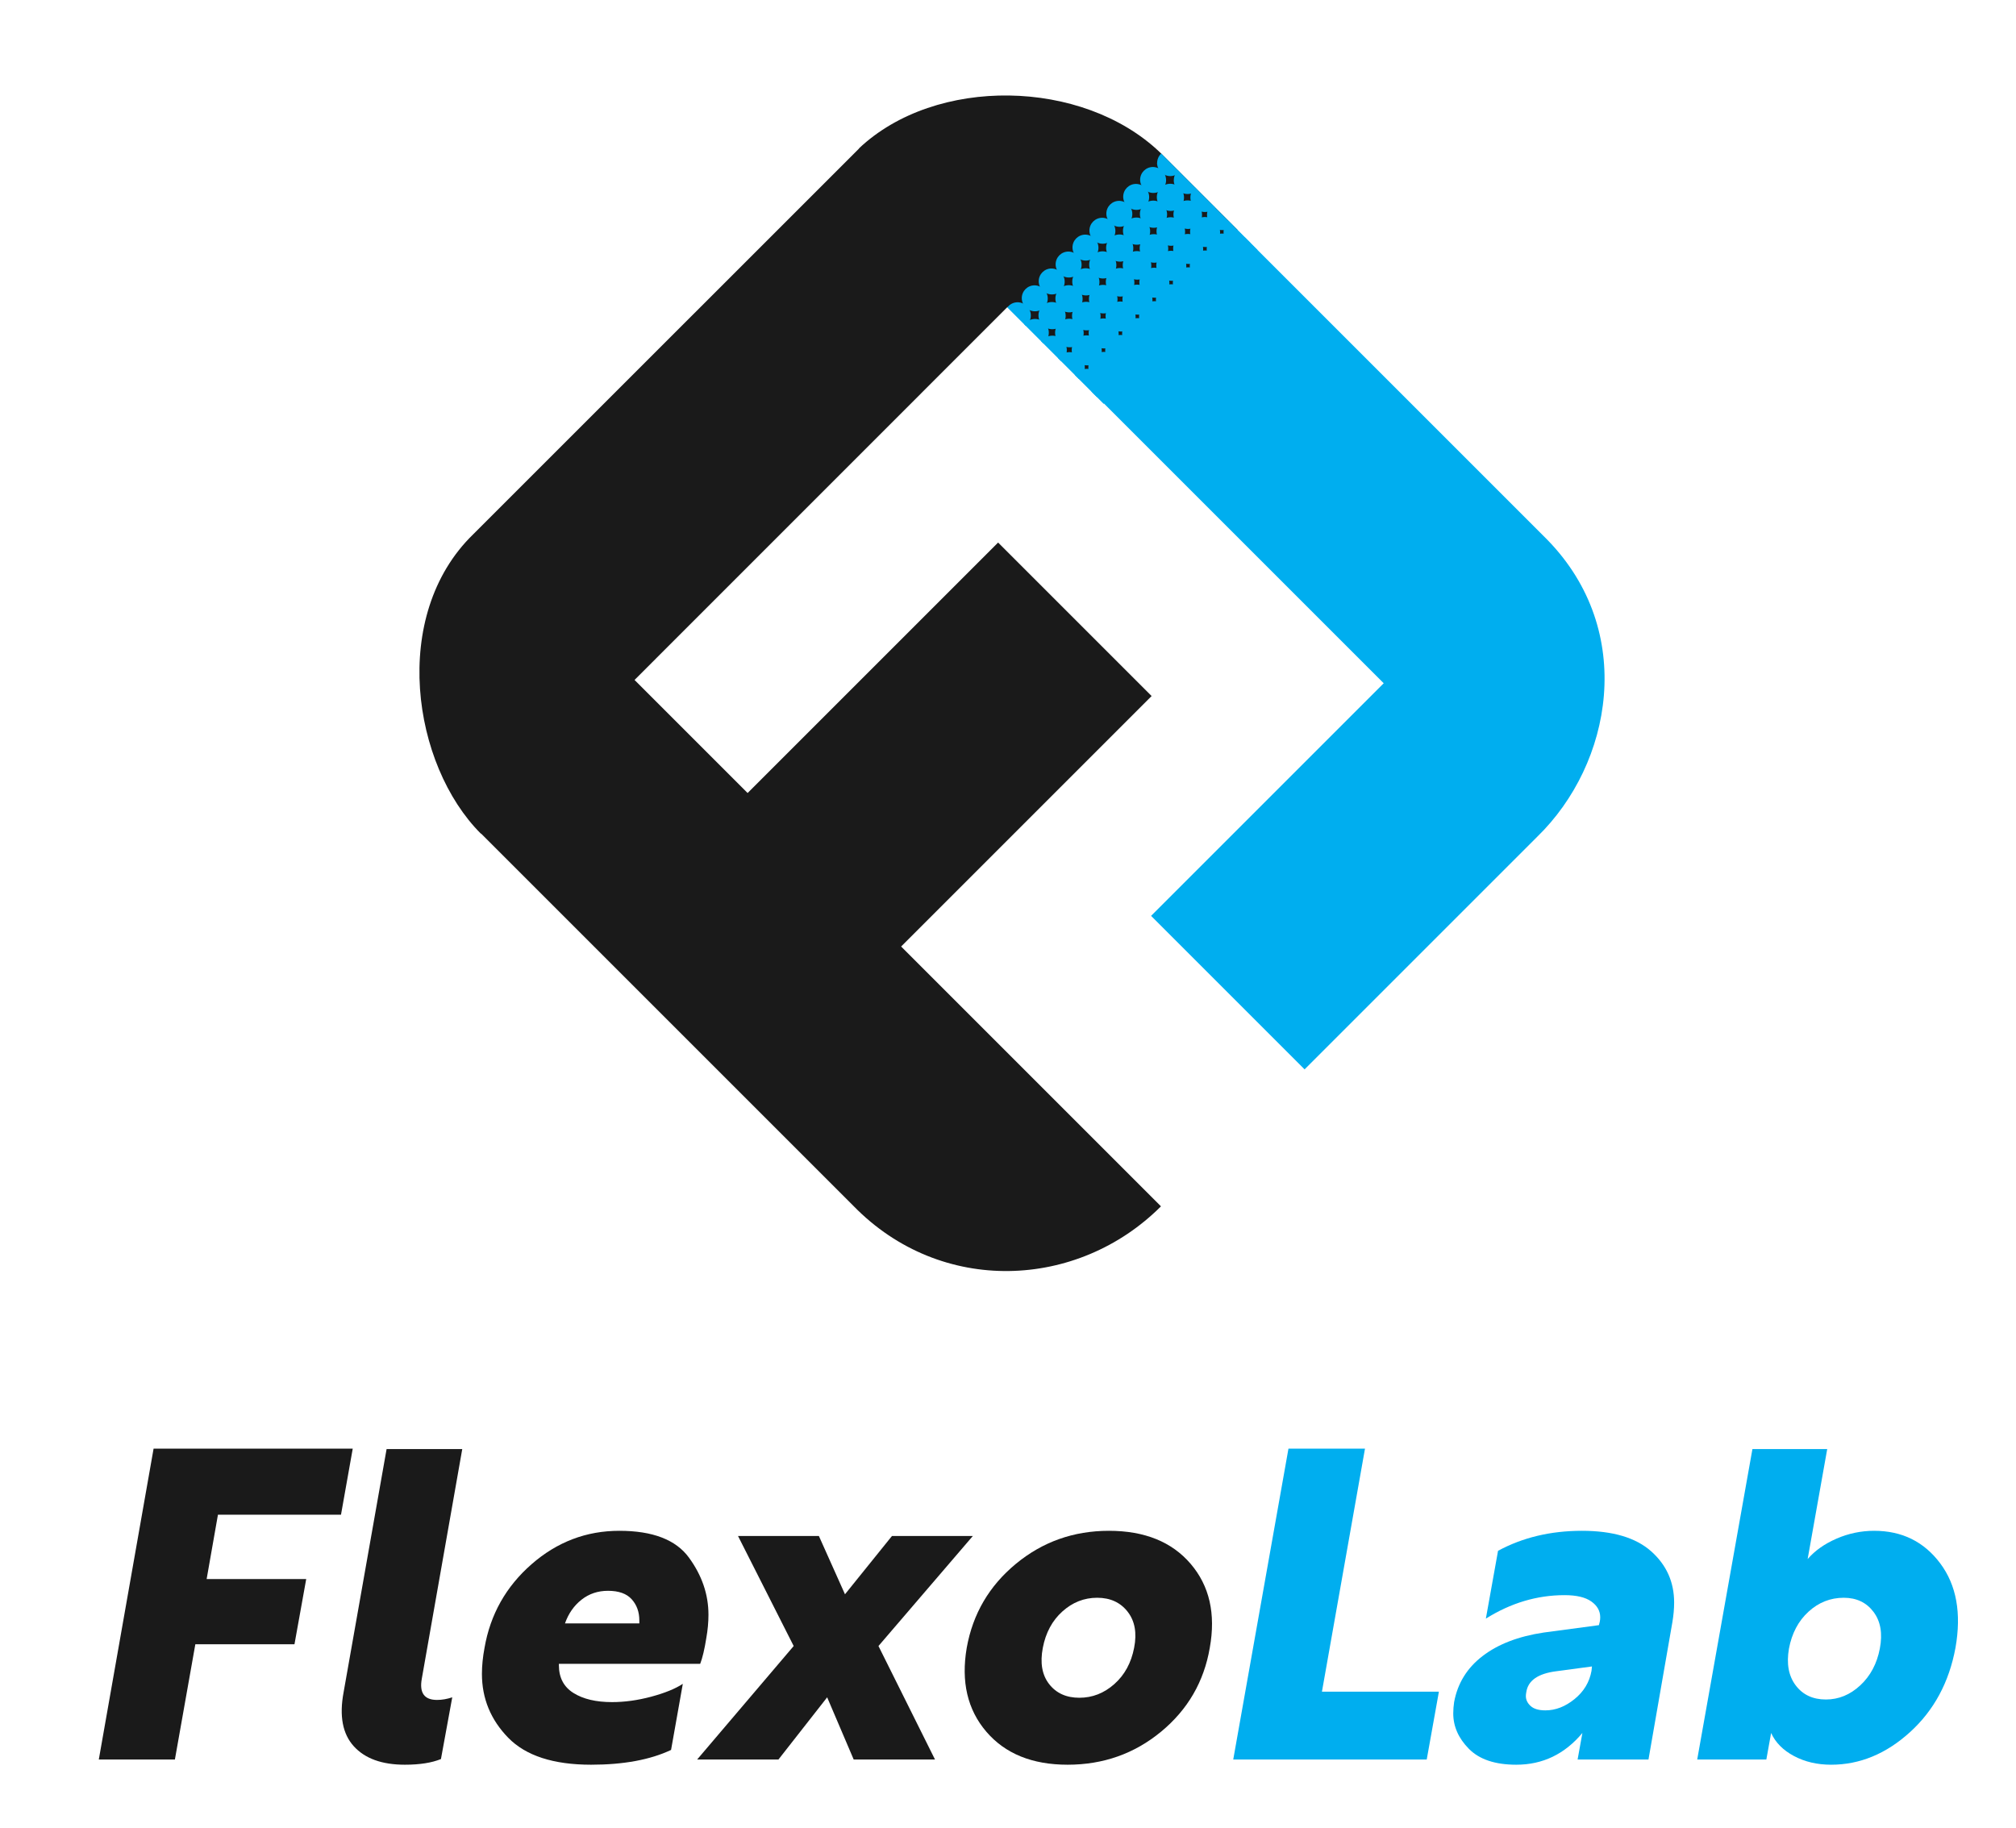
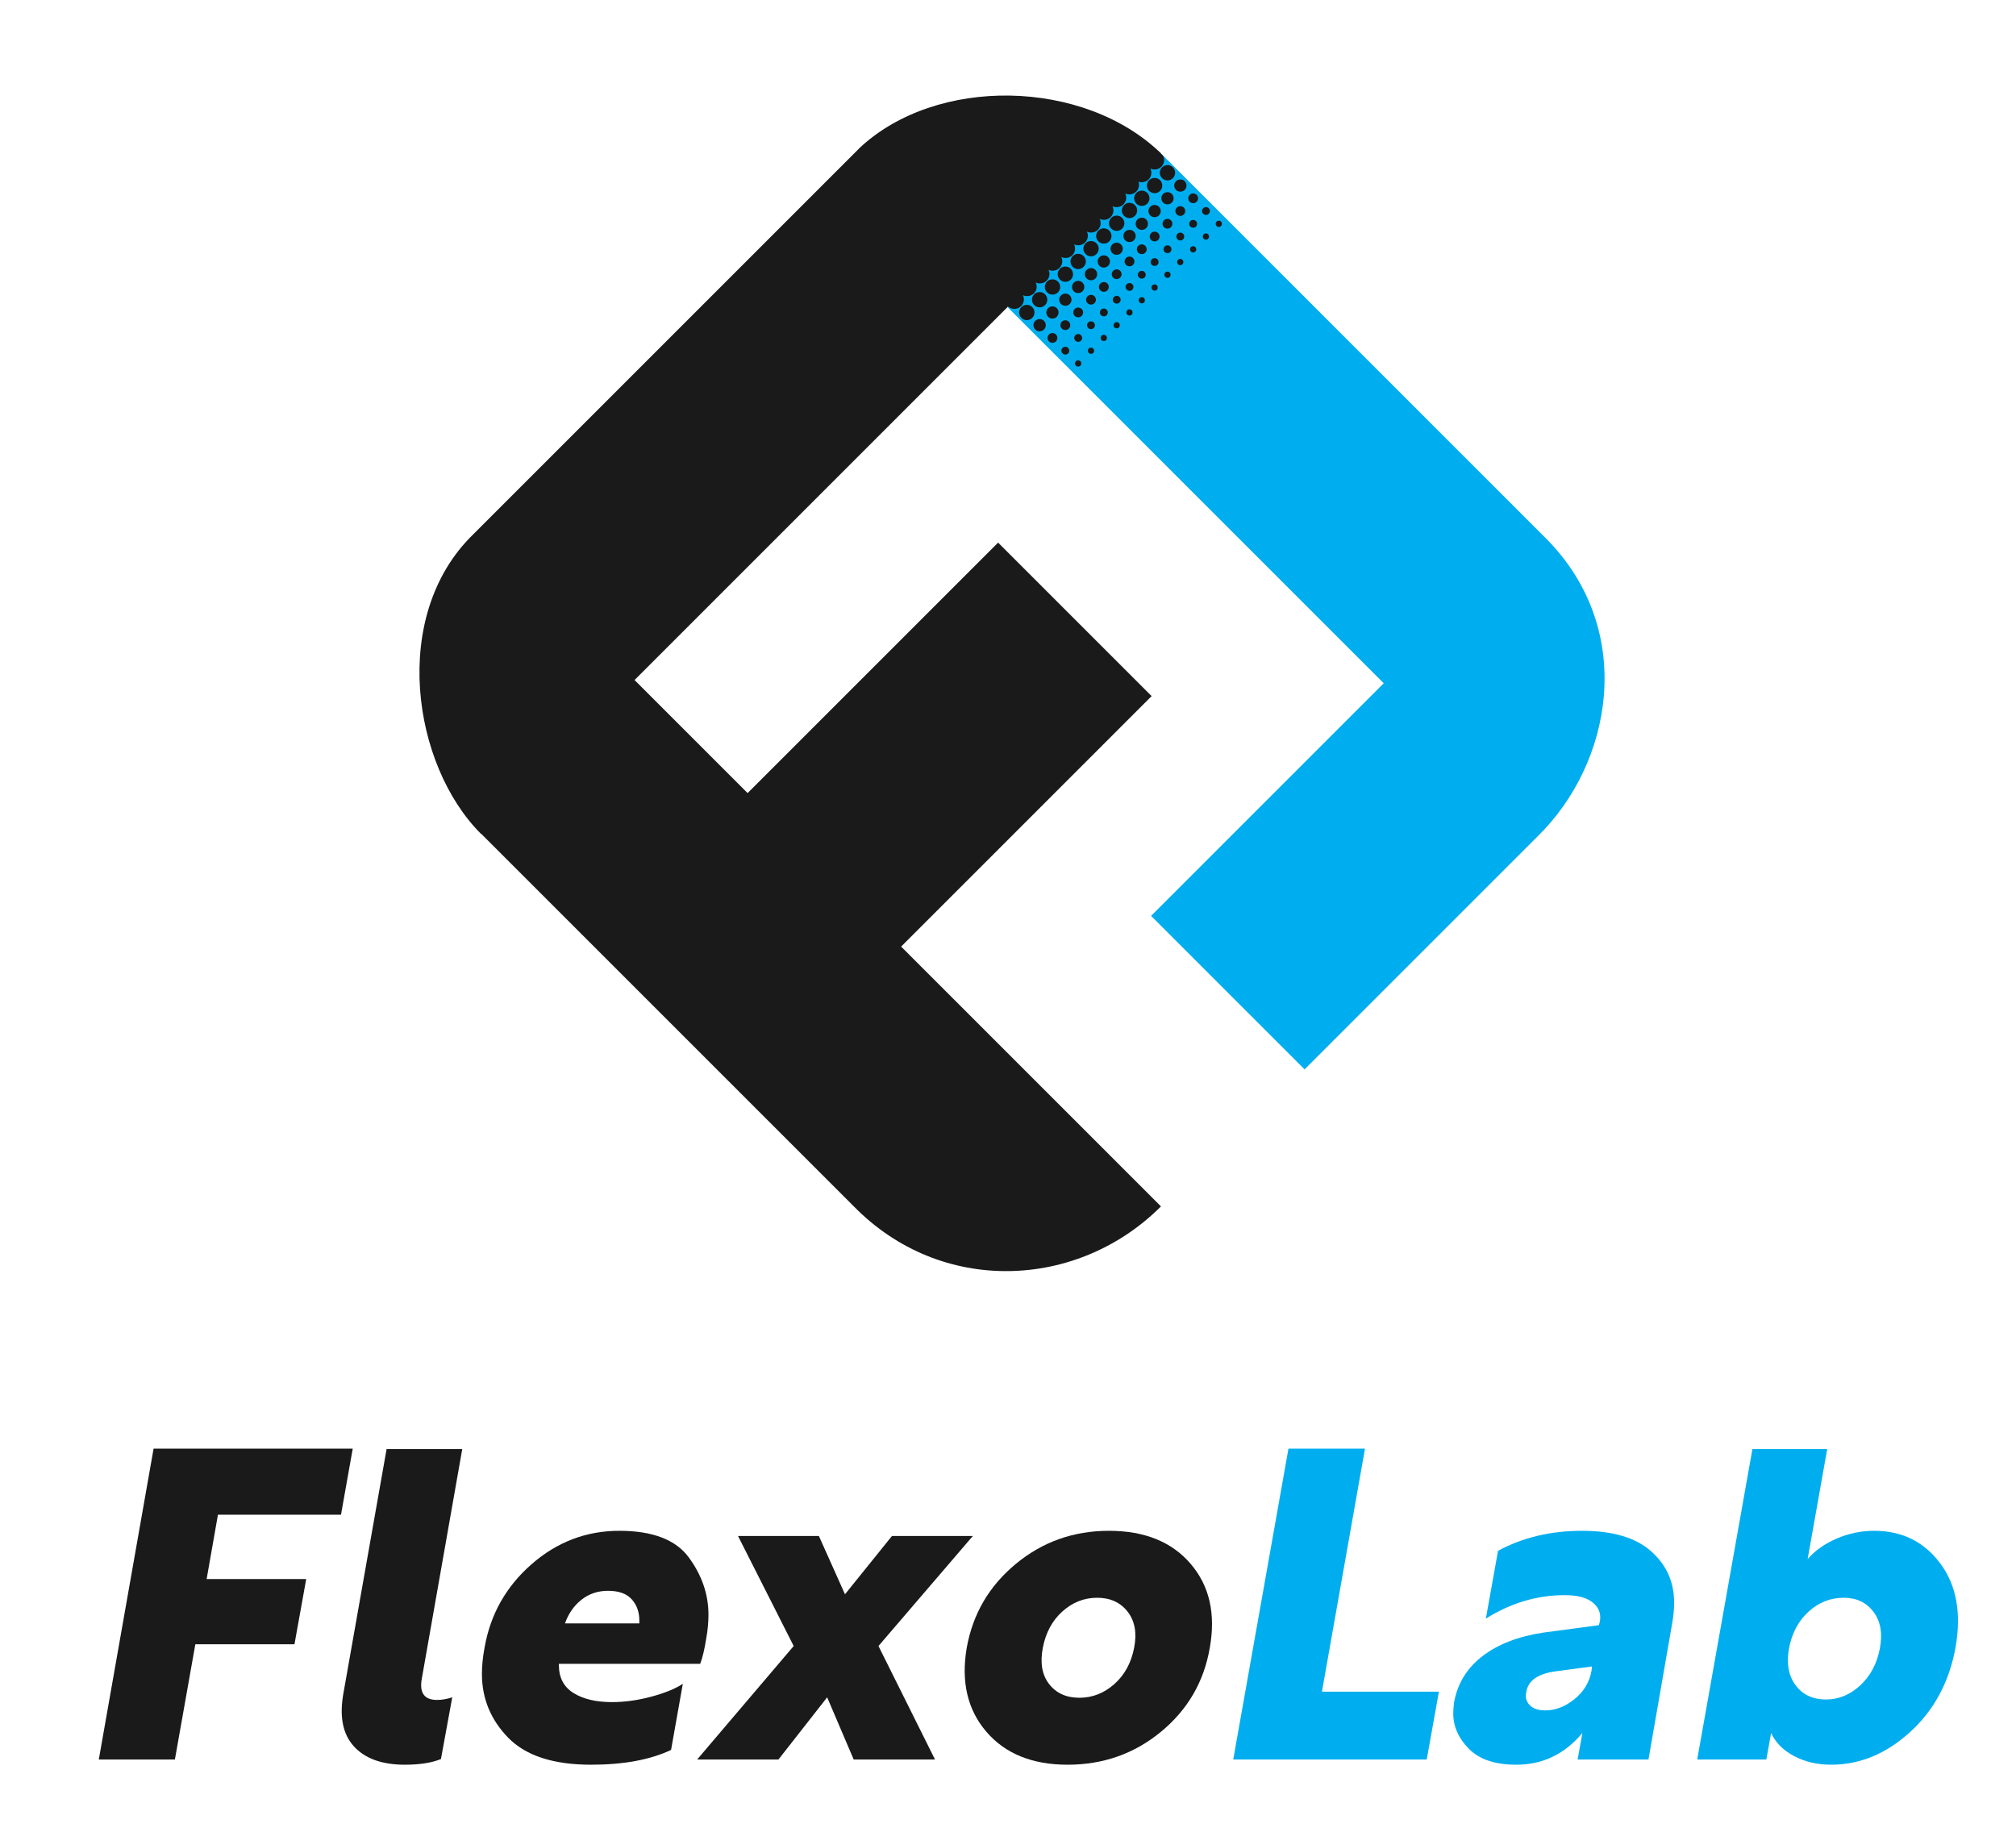
<svg xmlns="http://www.w3.org/2000/svg" viewBox="0 0 148.37 134.50">
  <defs>
    <style>
      .symbol-f { fill: #1A1A1A; fill-rule: evenodd; }
      .symbol-l { fill: #00AEEF; fill-rule: evenodd; }
      .text-main { fill: #1A1A1A; }
      .text-lab { fill: #00AEEF; }
    </style>
  </defs>
  <g>
-     <path d="M88.63,40.09l9.55,9.55,39.56,39.56-30.37,30.37,20.04,20.04,30.37-30.37c9.78-9.51,12.99-26.82,1.31-38.78l-50.42-50.42-20.04,20.04Z" transform="translate(24.184,0) scale(0.563761)" class="symbol-l" />
-     <path d="M69.25,19.39l-.65.65-49.74,49.73c-10.87,10.59-7.95,30.1,1.02,39.07l.02-.02,48.65,48.65c11.41,11.68,29.25,10.89,40.11.02l-33.92-33.92,32.7-32.7-20.04-20.04-32.7,32.7-14.76-14.76,48.69-48.7,9.99,9.99,20.04-20.04-10.15-10.15c-10.1-9.62-29.27-9.95-39.27-.5Z" transform="translate(24.184,0) scale(0.563761)" class="symbol-f" />
-     <path d="M88.61,40.14l2.39,2.39c.41-.3.68-.8.67-1.36,0-.93-.77-1.69-1.71-1.71-.56,0-1.05.26-1.35.68Z" transform="translate(24.184,0) scale(0.563761)" class="symbol-l" />
-     <path d="M90.81,42.34l2.51,2.51c.43-.32.7-.84.7-1.42,0-.98-.81-1.78-1.79-1.79-.58,0-1.09.27-1.41.7Z" transform="translate(24.184,0) scale(0.563761)" class="symbol-l" />
-     <path d="M93.01,44.54l2.64,2.64c.45-.34.73-.87.72-1.48,0-1.03-.85-1.87-1.88-1.88-.6,0-1.14.28-1.48.72Z" transform="translate(24.184,0) scale(0.563761)" class="symbol-l" />
-     <path d="M95.2,46.73l2.77,2.77c.46-.35.76-.91.75-1.55,0-1.08-.89-1.96-1.98-1.98-.63,0-1.19.29-1.54.75Z" transform="translate(24.184,0) scale(0.563761)" class="symbol-l" />
-     <path d="M97.39,48.93l2.91,2.91c.48-.37.78-.96.77-1.62-.01-1.13-.94-2.06-2.07-2.07-.66,0-1.24.3-1.61.78Z" transform="translate(24.184,0) scale(0.563761)" class="symbol-l" />
-     <path d="M99.58,51.12l1.6,1.6,1.69-1.69c-.4-.43-.97-.71-1.6-.72-.68,0-1.29.31-1.69.81Z" transform="translate(24.184,0) scale(0.563761)" class="symbol-l" />
-     <path d="M90.49,38.93c.01.94.78,1.7,1.71,1.71.94.01,1.69-.74,1.68-1.68,0-.93-.77-1.69-1.71-1.71-.93,0-1.68.74-1.68,1.68" transform="translate(24.184,0) scale(0.563761)" class="symbol-l" />
-     <path d="M92.67,41.19c.01.98.81,1.78,1.79,1.79.98.01,1.77-.78,1.76-1.76,0-.98-.81-1.78-1.79-1.79-.98,0-1.77.78-1.76,1.76" transform="translate(24.184,0) scale(0.563761)" class="symbol-l" />
-     <path d="M94.84,43.46c.01,1.03.86,1.87,1.88,1.88,1.03.01,1.86-.82,1.85-1.85,0-1.03-.85-1.87-1.88-1.88-1.03,0-1.86.82-1.85,1.85" transform="translate(24.184,0) scale(0.563761)" class="symbol-l" />
-     <path d="M97.01,45.72c.02,1.08.9,1.97,1.98,1.98,1.08.02,1.96-.86,1.94-1.94,0-1.08-.89-1.96-1.98-1.98-1.08,0-1.95.86-1.94,1.94" transform="translate(24.184,0) scale(0.563761)" class="symbol-l" />
-     <path d="M99.18,47.98c.02,1.14.94,2.06,2.07,2.07,1.14.02,2.05-.9,2.04-2.04-.01-1.13-.94-2.06-2.07-2.07-1.13-.01-2.05.91-2.04,2.04" transform="translate(24.184,0) scale(0.563761)" class="symbol-l" />
-     <path d="M101.34,50.24c0,.63.28,1.2.72,1.6l3.02-3.02c-.4-.43-.97-.71-1.6-.72-1.19-.01-2.15.95-2.14,2.14Z" transform="translate(24.184,0) scale(0.563761)" class="symbol-l" />
-     <path d="M92.7,36.73c.01.94.78,1.7,1.71,1.71.94.01,1.69-.74,1.68-1.68,0-.93-.77-1.69-1.71-1.71-.93,0-1.68.74-1.68,1.68" transform="translate(24.184,0) scale(0.563761)" class="symbol-l" />
-     <path d="M94.88,38.99c.01.98.81,1.78,1.79,1.79.98.01,1.77-.78,1.76-1.76,0-.98-.81-1.78-1.79-1.79-.98,0-1.77.78-1.76,1.76" transform="translate(24.184,0) scale(0.563761)" class="symbol-l" />
-     <path d="M97.05,41.25c.01,1.03.86,1.87,1.88,1.88,1.03.01,1.86-.82,1.85-1.85,0-1.03-.85-1.87-1.88-1.88-1.03,0-1.86.82-1.85,1.85" transform="translate(24.184,0) scale(0.563761)" class="symbol-l" />
-     <path d="M99.22,43.51c.02,1.08.9,1.97,1.98,1.98,1.08.02,1.96-.86,1.94-1.94,0-1.08-.89-1.96-1.98-1.98-1.08,0-1.95.86-1.94,1.94" transform="translate(24.184,0) scale(0.563761)" class="symbol-l" />
-     <path d="M101.38,45.77c.02,1.14.94,2.06,2.07,2.07,1.14.02,2.05-.9,2.04-2.04-.01-1.13-.94-2.06-2.07-2.07-1.13-.01-2.05.91-2.04,2.04" transform="translate(24.184,0) scale(0.563761)" class="symbol-l" />
-     <path d="M103.54,48.03c0,.63.28,1.2.72,1.6l3.02-3.02c-.4-.43-.97-.71-1.6-.72-1.19-.01-2.15.95-2.14,2.14Z" transform="translate(24.184,0) scale(0.563761)" class="symbol-l" />
-     <path d="M94.91,34.52c.01.94.78,1.7,1.71,1.71.94.01,1.69-.74,1.68-1.68,0-.93-.77-1.69-1.71-1.71-.93,0-1.68.74-1.68,1.68" transform="translate(24.184,0) scale(0.563761)" class="symbol-l" />
-     <path d="M97.08,36.78c.01.98.81,1.78,1.79,1.79.98.01,1.77-.78,1.76-1.76,0-.98-.81-1.78-1.79-1.79-.98,0-1.77.78-1.76,1.76" transform="translate(24.184,0) scale(0.563761)" class="symbol-l" />
-     <path d="M99.26,39.04c.01,1.03.86,1.87,1.88,1.88,1.03.01,1.86-.82,1.85-1.85,0-1.03-.85-1.87-1.88-1.88-1.03,0-1.86.82-1.85,1.85" transform="translate(24.184,0) scale(0.563761)" class="symbol-l" />
-     <path d="M101.43,41.3c.02,1.08.9,1.97,1.98,1.98,1.08.02,1.96-.86,1.94-1.94,0-1.08-.89-1.96-1.98-1.98-1.08,0-1.95.86-1.94,1.94" transform="translate(24.184,0) scale(0.563761)" class="symbol-l" />
-     <path d="M103.59,43.57c.02,1.14.94,2.06,2.07,2.07,1.14.02,2.05-.9,2.04-2.04-.01-1.13-.94-2.06-2.07-2.07-1.13-.01-2.05.91-2.04,2.04" transform="translate(24.184,0) scale(0.563761)" class="symbol-l" />
-     <path d="M105.75,45.83c0,.63.28,1.2.72,1.6l3.02-3.02c-.4-.43-.97-.71-1.6-.72-1.19-.01-2.15.95-2.14,2.14Z" transform="translate(24.184,0) scale(0.563761)" class="symbol-l" />
-     <path d="M97.11,32.31c.01.94.78,1.7,1.71,1.71.94.01,1.69-.74,1.68-1.68,0-.93-.77-1.69-1.71-1.71-.93,0-1.68.74-1.68,1.68" transform="translate(24.184,0) scale(0.563761)" class="symbol-l" />
-     <path d="M99.29,34.57c.01.98.81,1.78,1.79,1.79.98.01,1.77-.78,1.76-1.76,0-.98-.81-1.78-1.79-1.79-.98,0-1.77.78-1.76,1.76" transform="translate(24.184,0) scale(0.563761)" class="symbol-l" />
-     <path d="M101.46,36.84c.01,1.03.86,1.87,1.88,1.88,1.03.01,1.86-.82,1.85-1.85,0-1.03-.85-1.87-1.88-1.88-1.03,0-1.86.82-1.85,1.85" transform="translate(24.184,0) scale(0.563761)" class="symbol-l" />
-     <path d="M103.63,39.1c.02,1.08.9,1.97,1.98,1.98,1.08.02,1.96-.86,1.94-1.94,0-1.08-.89-1.96-1.98-1.98-1.08,0-1.95.86-1.94,1.94" transform="translate(24.184,0) scale(0.563761)" class="symbol-l" />
-     <path d="M105.8,41.36c.02,1.14.94,2.06,2.07,2.07,1.14.02,2.05-.9,2.04-2.04-.01-1.13-.94-2.06-2.07-2.07-1.13-.01-2.05.91-2.04,2.04" transform="translate(24.184,0) scale(0.563761)" class="symbol-l" />
-     <path d="M107.96,43.62c0,.63.28,1.2.72,1.6l3.02-3.02c-.4-.43-.97-.71-1.6-.72-1.19-.01-2.15.95-2.14,2.14Z" transform="translate(24.184,0) scale(0.563761)" class="symbol-l" />
-     <path d="M99.32,30.11c.01.94.78,1.7,1.71,1.71.94.01,1.69-.74,1.68-1.68,0-.93-.77-1.69-1.71-1.71-.93,0-1.68.74-1.68,1.68" transform="translate(24.184,0) scale(0.563761)" class="symbol-l" />
-     <path d="M101.5,32.37c.01.98.81,1.78,1.79,1.79.98.01,1.77-.78,1.76-1.76,0-.98-.81-1.78-1.79-1.79-.98,0-1.77.78-1.76,1.76" transform="translate(24.184,0) scale(0.563761)" class="symbol-l" />
-     <path d="M103.67,34.63c.01,1.03.86,1.87,1.88,1.88,1.03.01,1.86-.82,1.85-1.85,0-1.03-.85-1.87-1.88-1.88-1.03,0-1.86.82-1.85,1.85" transform="translate(24.184,0) scale(0.563761)" class="symbol-l" />
-     <path d="M105.84,36.89c.02,1.08.9,1.97,1.98,1.98,1.08.02,1.96-.86,1.94-1.94,0-1.08-.89-1.96-1.98-1.98-1.08,0-1.95.86-1.94,1.94" transform="translate(24.184,0) scale(0.563761)" class="symbol-l" />
-     <path d="M108,39.15c.02,1.14.94,2.06,2.07,2.07,1.14.02,2.05-.9,2.04-2.04-.01-1.13-.94-2.06-2.07-2.07-1.13-.01-2.05.91-2.04,2.04" transform="translate(24.184,0) scale(0.563761)" class="symbol-l" />
-     <path d="M110.16,41.41c0,.63.28,1.2.72,1.6l3.02-3.02c-.4-.43-.97-.71-1.6-.72-1.19-.01-2.15.95-2.14,2.14Z" transform="translate(24.184,0) scale(0.563761)" class="symbol-l" />
-     <path d="M101.53,27.9c.01.94.78,1.7,1.71,1.71.94.01,1.69-.74,1.68-1.68,0-.93-.77-1.69-1.71-1.71-.93,0-1.68.74-1.68,1.68" transform="translate(24.184,0) scale(0.563761)" class="symbol-l" />
-     <path d="M103.7,30.16c.01.98.81,1.78,1.79,1.79.98.01,1.77-.78,1.76-1.76,0-.98-.81-1.78-1.79-1.79-.98,0-1.77.78-1.76,1.76" transform="translate(24.184,0) scale(0.563761)" class="symbol-l" />
-     <path d="M105.88,32.42c.01,1.03.86,1.87,1.88,1.88,1.03.01,1.86-.82,1.85-1.85,0-1.03-.85-1.87-1.88-1.88-1.03,0-1.86.82-1.85,1.85" transform="translate(24.184,0) scale(0.563761)" class="symbol-l" />
-     <path d="M108.05,34.68c.02,1.08.9,1.97,1.98,1.98,1.08.02,1.96-.86,1.94-1.94,0-1.08-.89-1.96-1.98-1.98-1.08,0-1.95.86-1.94,1.94" transform="translate(24.184,0) scale(0.563761)" class="symbol-l" />
-     <path d="M110.21,36.94c.02,1.14.94,2.06,2.07,2.07,1.14.02,2.05-.9,2.04-2.04-.01-1.13-.94-2.06-2.07-2.07-1.13-.01-2.05.91-2.04,2.04" transform="translate(24.184,0) scale(0.563761)" class="symbol-l" />
-     <path d="M112.37,39.21c0,.63.28,1.2.72,1.6l3.02-3.02c-.4-.43-.97-.71-1.6-.72-1.19-.01-2.15.95-2.14,2.14Z" transform="translate(24.184,0) scale(0.563761)" class="symbol-l" />
-     <path d="M103.73,25.69c.01.94.78,1.7,1.71,1.71.94.01,1.69-.74,1.68-1.68,0-.93-.77-1.69-1.71-1.71-.93,0-1.68.74-1.68,1.68" transform="translate(24.184,0) scale(0.563761)" class="symbol-l" />
-     <path d="M105.91,27.95c.01.98.81,1.78,1.79,1.79.98.01,1.77-.78,1.76-1.76,0-.98-.81-1.78-1.79-1.79-.98,0-1.77.78-1.76,1.76" transform="translate(24.184,0) scale(0.563761)" class="symbol-l" />
-     <path d="M108.08,30.21c.01,1.03.86,1.87,1.88,1.88,1.03.01,1.86-.82,1.85-1.85,0-1.03-.85-1.87-1.88-1.88-1.03,0-1.86.82-1.85,1.85" transform="translate(24.184,0) scale(0.563761)" class="symbol-l" />
-     <path d="M110.25,32.48c.02,1.08.9,1.97,1.98,1.98,1.08.02,1.96-.86,1.94-1.94,0-1.08-.89-1.96-1.98-1.98-1.08,0-1.95.86-1.94,1.94" transform="translate(24.184,0) scale(0.563761)" class="symbol-l" />
-     <path d="M112.42,34.74c.02,1.14.94,2.06,2.07,2.07,1.14.02,2.05-.9,2.04-2.04-.01-1.13-.94-2.06-2.07-2.07-1.13-.01-2.05.91-2.04,2.04" transform="translate(24.184,0) scale(0.563761)" class="symbol-l" />
-     <path d="M114.58,37c0,.63.28,1.2.72,1.6l3.02-3.02c-.4-.43-.97-.71-1.6-.72-1.19-.01-2.15.95-2.14,2.14Z" transform="translate(24.184,0) scale(0.563761)" class="symbol-l" />
-     <path d="M105.94,23.48c.01.94.78,1.7,1.71,1.71.94.01,1.69-.74,1.68-1.68,0-.93-.77-1.69-1.71-1.71-.93,0-1.68.74-1.68,1.68" transform="translate(24.184,0) scale(0.563761)" class="symbol-l" />
-     <path d="M108.12,25.75c.01.98.81,1.78,1.79,1.79.98.01,1.77-.78,1.76-1.76,0-.98-.81-1.78-1.79-1.79-.98,0-1.77.78-1.76,1.76" transform="translate(24.184,0) scale(0.563761)" class="symbol-l" />
-     <path d="M110.29,28.01c.01,1.03.86,1.87,1.88,1.88,1.03.01,1.86-.82,1.85-1.85,0-1.03-.85-1.87-1.88-1.88-1.03,0-1.86.82-1.85,1.85" transform="translate(24.184,0) scale(0.563761)" class="symbol-l" />
-     <path d="M112.46,30.27c.02,1.08.9,1.97,1.98,1.98,1.08.02,1.96-.86,1.94-1.94,0-1.08-.89-1.96-1.98-1.98-1.08,0-1.95.86-1.94,1.94" transform="translate(24.184,0) scale(0.563761)" class="symbol-l" />
-     <path d="M114.63,32.53c.02,1.14.94,2.06,2.07,2.07,1.14.02,2.05-.9,2.04-2.04-.01-1.13-.94-2.06-2.07-2.07-1.13-.01-2.05.91-2.04,2.04" transform="translate(24.184,0) scale(0.563761)" class="symbol-l" />
-     <path d="M116.79,34.79c0,.63.28,1.2.72,1.6l3.02-3.02c-.4-.43-.97-.71-1.6-.72-1.19-.01-2.15.95-2.14,2.14Z" transform="translate(24.184,0) scale(0.563761)" class="symbol-l" />
-     <path d="M108.15,21.28c.01.94.78,1.7,1.71,1.71.49,0,.93-.2,1.24-.53l-2.41-2.41c-.33.31-.53.75-.53,1.23Z" transform="translate(24.184,0) scale(0.563761)" class="symbol-l" />
-     <path d="M110.33,23.54c.01.98.81,1.78,1.79,1.79.51,0,.97-.21,1.3-.55l-2.53-2.53c-.34.32-.56.78-.55,1.29Z" transform="translate(24.184,0) scale(0.563761)" class="symbol-l" />
-     <path d="M112.5,25.8c.01,1.03.86,1.87,1.88,1.88.54,0,1.02-.21,1.36-.58l-2.66-2.66c-.36.34-.58.82-.58,1.35Z" transform="translate(24.184,0) scale(0.563761)" class="symbol-l" />
-     <path d="M114.67,28.06c.02,1.08.9,1.97,1.98,1.98.56,0,1.07-.22,1.42-.6l-2.79-2.79c-.38.35-.61.86-.61,1.42Z" transform="translate(24.184,0) scale(0.563761)" class="symbol-l" />
-     <path d="M116.83,30.32c.02,1.14.94,2.06,2.07,2.07.59,0,1.12-.24,1.49-.63l-2.93-2.93c-.4.37-.64.9-.63,1.49Z" transform="translate(24.184,0) scale(0.563761)" class="symbol-l" />
-     <path d="M118.99,32.58c0,.63.28,1.2.72,1.6l1.55-1.55-1.61-1.61c-.41.39-.67.95-.66,1.56Z" transform="translate(24.184,0) scale(0.563761)" class="symbol-l" />
+     <path d="M69.25,19.39l-.65.65-49.74,49.74c-10.87,10.59-7.94,30.1,1.02,39.07l.02-.02,48.65,48.65c11.41,11.68,29.25,10.89,40.11.02l-33.92-33.92,32.7-32.7-20.04-20.04-32.7,32.7-14.76-14.76L108.68,20.04c-10.05-9.78-29.38-10.16-39.43-.66" transform="translate(24.184,0) scale(0.563761)" class="symbol-f" />
+     <path d="M88.63,40.09l49.11,49.11-30.37,30.37,20.04,20.04,30.37-30.37c9.78-9.51,12.99-26.82,1.31-38.78l-50.42-50.42-20.04,20.04Z" transform="translate(24.184,0) scale(0.563761)" class="symbol-l" />
+     <path d="M108.8,21.85c-.39.39-.39,1.02,0,1.41.39.39,1.03.39,1.42,0,.39-.39.39-1.02,0-1.41-.39-.39-1.03-.39-1.42,0M107.12,23.52c-.39.39-.39,1.02,0,1.41.39.39,1.03.39,1.42,0,.39-.39.39-1.02,0-1.41-.39-.39-1.03-.39-1.42,0M110.62,23.66c-.31.31-.31.82,0,1.13.31.31.82.31,1.14,0,.31-.31.31-.82,0-1.13-.31-.31-.82-.31-1.14,0M105.45,25.18c-.39.39-.39,1.02,0,1.41.39.39,1.03.39,1.42,0,.39-.39.39-1.02,0-1.41-.39-.39-1.03-.39-1.42,0M108.94,25.32c-.31.31-.31.82,0,1.13.31.31.82.31,1.14,0s.31-.82,0-1.13c-.31-.31-.82-.31-1.14,0M112.41,25.44c-.25.25-.25.65,0,.9.25.25.66.25.91,0,.25-.25.25-.65,0-.9-.25-.25-.66-.25-.91,0M103.84,26.77c-.39.39-.39,1.02,0,1.41.39.39,1.03.39,1.42,0,.39-.39.39-1.02,0-1.41-.39-.39-1.03-.39-1.42,0M107.26,26.99c-.31.31-.31.82,0,1.13.31.31.82.31,1.14,0,.31-.31.31-.82,0-1.13s-.82-.31-1.14,0M110.73,27.1c-.25.25-.25.65,0,.9.25.25.66.25.91,0,.25-.25.25-.65,0-.9-.25-.25-.66-.25-.91,0M114.17,27.19c-.2.2-.2.52,0,.72.2.2.53.2.73,0,.2-.2.2-.52,0-.72-.2-.2-.53-.2-.73,0M102.17,28.44c-.39.39-.39,1.02,0,1.41.39.39,1.03.39,1.42,0,.39-.39.39-1.02,0-1.41-.39-.39-1.03-.39-1.42,0M105.59,28.65c-.31.31-.31.82,0,1.13.31.31.82.31,1.14,0,.31-.31.31-.82,0-1.13-.31-.31-.82-.31-1.14,0M109.05,28.76c-.25.25-.25.65,0,.9.25.25.66.25.91,0,.25-.25.25-.65,0-.9-.25-.25-.66-.25-.91,0M112.5,28.86c-.2.2-.2.52,0,.72.2.2.53.2.73,0,.2-.2.2-.52,0-.72-.2-.2-.53-.2-.73,0M115.92,28.93c-.16.16-.16.42,0,.58.16.16.42.16.58,0,.16-.16.16-.42,0-.58-.16-.16-.42-.16-.58,0M100.49,30.1c-.39.39-.39,1.02,0,1.41.39.39,1.03.39,1.42,0,.39-.39.39-1.02,0-1.41-.39-.39-1.03-.39-1.42,0M103.99,30.24c-.31.31-.31.82,0,1.13.31.31.82.31,1.14,0,.31-.31.31-.82,0-1.13s-.82-.31-1.14,0M107.38,30.43c-.25.25-.25.65,0,.9.25.25.66.25.91,0,.25-.25.25-.65,0-.9-.25-.25-.66-.25-.91,0M110.82,30.52c-.2.2-.2.52,0,.72.2.2.53.2.73,0,.2-.2.2-.52,0-.72-.2-.2-.53-.2-.73,0M114.24,30.59c-.16.16-.16.42,0,.58.16.16.42.16.58,0,.16-.16.16-.42,0-.58-.16-.16-.42-.16-.58,0M98.82,31.76c-.39.39-.39,1.02,0,1.41.39.39,1.03.39,1.42,0,.39-.39.39-1.02,0-1.41-.39-.39-1.03-.39-1.42,0M102.31,31.91c-.31.31-.31.82,0,1.13.31.31.82.31,1.13,0,.31-.31.31-.82,0-1.13-.31-.31-.82-.31-1.13,0M105.7,32.09c-.25.25-.25.65,0,.9.25.25.66.25.91,0,.25-.25.25-.65,0-.9-.25-.25-.66-.25-.91,0M109.15,32.18c-.2.2-.2.52,0,.72.2.2.53.2.73,0,.2-.2.2-.52,0-.72-.2-.2-.53-.2-.73,0M112.57,32.26c-.16.16-.16.42,0,.58.16.16.42.16.58,0,.16-.16.16-.42,0-.58-.16-.16-.42-.16-.58,0M97.14,33.43c-.39.39-.39,1.02,0,1.41.39.39,1.03.39,1.42,0,.39-.39.39-1.02,0-1.41-.39-.39-1.03-.39-1.42,0M100.63,33.57c-.31.31-.31.82,0,1.13.31.31.82.31,1.14,0,.31-.31.31-.82,0-1.13-.31-.31-.82-.31-1.14,0M104.1,33.68c-.25.25-.25.65,0,.9.25.25.66.25.91,0,.25-.25.25-.65,0-.9-.25-.25-.66-.25-.91,0M107.47,33.85c-.2.2-.2.52,0,.72.2.2.53.2.73,0,.2-.2.2-.52,0-.72-.2-.2-.53-.2-.73,0M110.89,33.92c-.16.16-.16.42,0,.58.16.16.42.16.58,0,.16-.16.16-.42,0-.58-.16-.16-.42-.16-.58,0M95.47,35.09c-.39.39-.39,1.02,0,1.41.39.39,1.03.39,1.42,0,.39-.39.39-1.02,0-1.41-.39-.39-1.03-.39-1.42,0M98.96,35.23c-.31.31-.31.82,0,1.13.31.31.82.31,1.14,0,.31-.31.31-.82,0-1.13s-.82-.31-1.14,0M102.42,35.35c-.25.25-.25.65,0,.9.25.25.66.25.91,0,.25-.25.25-.65,0-.9-.25-.25-.66-.25-.91,0M105.79,35.51c-.2.2-.2.52,0,.72.2.2.53.2.73,0,.2-.2.2-.52,0-.72s-.53-.2-.73,0M109.22,35.58c-.16.16-.16.42,0,.58.16.16.42.16.58,0,.16-.16.16-.42,0-.58-.16-.16-.42-.16-.58,0M93.79,36.76c-.39.39-.39,1.02,0,1.41.39.39,1.03.39,1.42,0,.39-.39.39-1.02,0-1.41-.39-.39-1.03-.39-1.42,0M97.28,36.9c-.31.31-.31.82,0,1.13.31.31.82.31,1.14,0s.31-.82,0-1.13-.82-.31-1.14,0M100.75,37.01c-.25.25-.25.65,0,.9.25.25.66.25.91,0,.25-.25.25-.65,0-.9-.25-.25-.66-.25-.91,0M104.19,37.1c-.2.2-.2.52,0,.72.2.2.53.2.73,0,.2-.2.2-.52,0-.72-.2-.2-.53-.2-.73,0M107.54,37.25c-.16.16-.16.42,0,.58.16.16.42.16.58,0,.16-.16.16-.42,0-.58-.16-.16-.42-.16-.58,0M92.11,38.42c-.39.39-.39,1.02,0,1.41.39.39,1.03.39,1.42,0,.39-.39.39-1.02,0-1.41-.39-.39-1.03-.39-1.42,0M95.61,38.56c-.31.31-.31.82,0,1.13.31.31.82.31,1.14,0,.31-.31.31-.82,0-1.13-.31-.31-.82-.31-1.14,0M99.07,38.68c-.25.25-.25.65,0,.9.25.25.66.25.91,0,.25-.25.25-.65,0-.9-.25-.25-.66-.25-.91,0M102.52,38.77c-.2.2-.2.52,0,.72.2.2.53.2.73,0,.2-.2.2-.52,0-.72-.2-.2-.53-.2-.73,0M105.87,38.91c-.16.16-.16.42,0,.58.16.16.42.16.58,0,.16-.16.16-.42,0-.58-.16-.16-.42-.16-.58,0M90.44,40.09c-.39.39-.39,1.02,0,1.41.39.39,1.03.39,1.42,0,.39-.39.39-1.02,0-1.41-.39-.39-1.03-.39-1.42,0M93.93,40.23c-.31.31-.31.82,0,1.13.31.31.82.31,1.13,0,.31-.31.31-.82,0-1.13s-.82-.31-1.13,0M97.4,40.34c-.25.25-.25.65,0,.9.25.25.66.25.91,0,.25-.25.25-.65,0-.9-.25-.25-.66-.25-.91,0M100.84,40.43c-.2.2-.2.52,0,.72.2.2.53.2.73,0,.2-.2.2-.52,0-.72-.2-.2-.53-.2-.73,0M104.26,40.5c-.16.16-.16.42,0,.58.16.16.42.16.58,0,.16-.16.16-.42,0-.58-.16-.16-.42-.16-.58,0M92.25,41.89c-.31.31-.31.82,0,1.13s.82.31,1.14,0c.31-.31.31-.82,0-1.13-.31-.31-.82-.31-1.14,0M95.72,42c-.25.25-.25.65,0,.9.25.25.66.25.91,0,.25-.25.25-.65,0-.9-.25-.25-.66-.25-.91,0M99.16,42.1c-.2.2-.2.52,0,.72.2.2.53.2.73,0,.2-.2.2-.52,0-.72-.2-.2-.53-.2-.73,0M102.59,42.17c-.16.16-.16.42,0,.58.16.16.42.16.58,0,.16-.16.16-.42,0-.58-.16-.16-.42-.16-.58,0M94.04,43.67c-.25.25-.25.65,0,.9.25.25.66.25.91,0,.25-.25.25-.65,0-.9-.25-.25-.66-.25-.91,0M97.49,43.76c-.2.2-.2.52,0,.72.2.2.53.2.73,0,.2-.2.2-.52,0-.72-.2-.2-.53-.2-.73,0M100.91,43.83c-.16.16-.16.42,0,.58.16.16.42.16.58,0,.16-.16.16-.42,0-.58-.16-.16-.42-.16-.58,0M95.81,45.42c-.2.2-.2.52,0,.72.2.2.53.2.73,0,.2-.2.2-.52,0-.72-.2-.2-.53-.2-.73,0M99.24,45.5c-.16.16-.16.42,0,.58.16.16.42.16.58,0,.16-.16.16-.42,0-.58-.16-.16-.42-.16-.58,0M97.56,47.16c-.16.16-.16.42,0,.58.16.16.42.16.58,0,.16-.16.16-.42,0-.58-.16-.16-.42-.16-.58,0" transform="translate(24.184,0) scale(0.563761)" class="symbol-f" />
+     <path d="M106.94,20.01c-.39.38-.47.96-.24,1.42-.47-.22-1.05-.14-1.43.24-.35.35-.45.86-.3,1.3-.44-.15-.95-.06-1.31.29-.39.39-.47.96-.24,1.42-.47-.22-1.04-.14-1.43.24-.39.38-.47.96-.24,1.42-.47-.22-1.05-.14-1.43.24-.39.39-.47.96-.24,1.42-.47-.23-1.05-.14-1.43.24-.39.39-.47.96-.24,1.42-.47-.22-1.04-.14-1.43.24-.39.38-.47.96-.24,1.42-.47-.22-1.05-.14-1.43.24-.39.39-.47.96-.24,1.42-.47-.22-1.04-.14-1.43.24s-.47.96-.24,1.42c-.47-.22-1.04-.14-1.43.24-.39.38-.47.96-.24,1.42-.47-.22-1.05-.14-1.43.24-.39.39-.47.96-.24,1.42-.47-.22-1.04-.14-1.43.24-.49.49-.49,1.28,0,1.76.49.49,1.29.49,1.77,0,.39-.39.47-.96.24-1.42.47.22,1.04.14,1.43-.24.39-.38.47-.96.24-1.42.47.22,1.05.14,1.43-.24.39-.39.47-.96.24-1.42.47.22,1.04.14,1.43-.24.39-.39.47-.96.24-1.42.47.22,1.05.14,1.43-.24.39-.38.47-.96.24-1.42.47.22,1.05.14,1.43-.24.39-.39.47-.96.24-1.42.47.22,1.04.14,1.43-.24.39-.38.47-.96.24-1.42.47.22,1.05.14,1.43-.24.39-.38.47-.96.24-1.42.47.23,1.05.14,1.43-.24.39-.39.47-.96.24-1.42.47.22,1.04.14,1.43-.24.35-.35.45-.86.3-1.3.44.15.95.06,1.31-.29.39-.38.47-.96.24-1.42.47.22,1.05.14,1.43-.24.39-.39.47-.96.24-1.42l-.59-.58c-.47-.22-1.04-.14-1.43.24Z" transform="translate(24.184,0) scale(0.563761)" class="symbol-f" />
    <path d="M71 0 197 715H655L628 563H345L319 415H548L521 265H293L246 0Z" class="text-main" transform="translate(5.0,129.50) scale(0.032,-0.032)" />
    <path d="M82 154 181 714H355L262 186Q253 137 297 137Q314 137 332 143L306 1Q274 -12 223 -12Q144 -12 105.5 30.5Q67 73 82 154Z" class="text-main" transform="translate(22.66,129.50) scale(0.032,-0.032)" />
    <path d="M385 526Q500 526 545.0 464.5Q590 403 590 333Q590 307 585 279Q579 241 571 220H246Q246 219 246 217Q246 174 279.5 153.0Q313 132 368 132Q412 132 458.5 144.5Q505 157 531 174L504 22Q432 -12 320 -12Q190 -12 129.5 50.0Q69 112 69 197Q69 225 75 257Q95 372 183.0 449.0Q271 526 385 526ZM359 388Q324 388 298.0 367.5Q272 347 260 313H431Q431 316 431 320Q431 349 413.5 368.5Q396 388 359 388Z" class="text-main" transform="translate(33.26,129.50) scale(0.032,-0.032)" />
    <path d="M546 0H359L298 143L186 0H-1L221 261L93 514H279L339 380L447 514H633L416 261Z" class="text-main" transform="translate(51.34,129.50) scale(0.032,-0.032)" />
    <path d="M401 526Q524 526 589.0 450.0Q654 374 633 257Q613 140 521.0 64.0Q429 -12 306 -12Q184 -12 119.0 64.0Q54 140 74 257Q95 374 187.0 450.0Q279 526 401 526ZM444 340Q419 372 374.0 372.0Q329 372 294.0 340.5Q259 309 249.0 257.0Q239 205 263.5 173.5Q288 142 333.0 142.0Q378 142 413.5 173.5Q449 205 459 257Q469 308 444 340Z" class="text-main" transform="translate(68.78,129.50) scale(0.032,-0.032)" />
    <path d="M71 0 198 715H374L275 156H544L516 0Z" class="text-lab" transform="translate(88.49,129.50) scale(0.032,-0.032)" />
    <path d="M150 480Q235 526 343 526Q449 526 502.0 479.0Q555 432 555 361Q555 340 551 316L496 0H333L344 61Q283 -12 192 -12Q119 -12 83.0 24.5Q47 61 47 106Q47 119 49 132Q61 197 114.5 238.0Q168 279 255 292L382 309L384 317Q385 322 385 327Q385 349 364.5 363.5Q344 378 303 378Q208 378 122 324ZM259 113Q294 113 326.0 139.0Q358 165 365 204L366 214L284 203Q221 195 215 155Q214 150 214 146Q214 133 225.0 123.0Q236 113 259 113Z" class="text-lab" transform="translate(105.45,129.50) scale(0.032,-0.032)" />
    <path d="M229 61 218 0H59L186 714H358L313 461Q338 490 379.5 508.0Q421 526 466 526Q562 526 618.0 451.0Q674 376 653 257Q631 138 548.5 63.0Q466 -12 367 -12Q319 -12 281.5 8.0Q244 28 229 61ZM355 138Q399 138 434.0 170.5Q469 203 479.0 255.0Q489 307 464.5 339.5Q440 372 396 372Q350 372 315.0 340.0Q280 308 270 255Q261 203 285.5 170.5Q310 138 355 138Z" class="text-lab" transform="translate(123.02,129.50) scale(0.032,-0.032)" />
  </g>
</svg>
